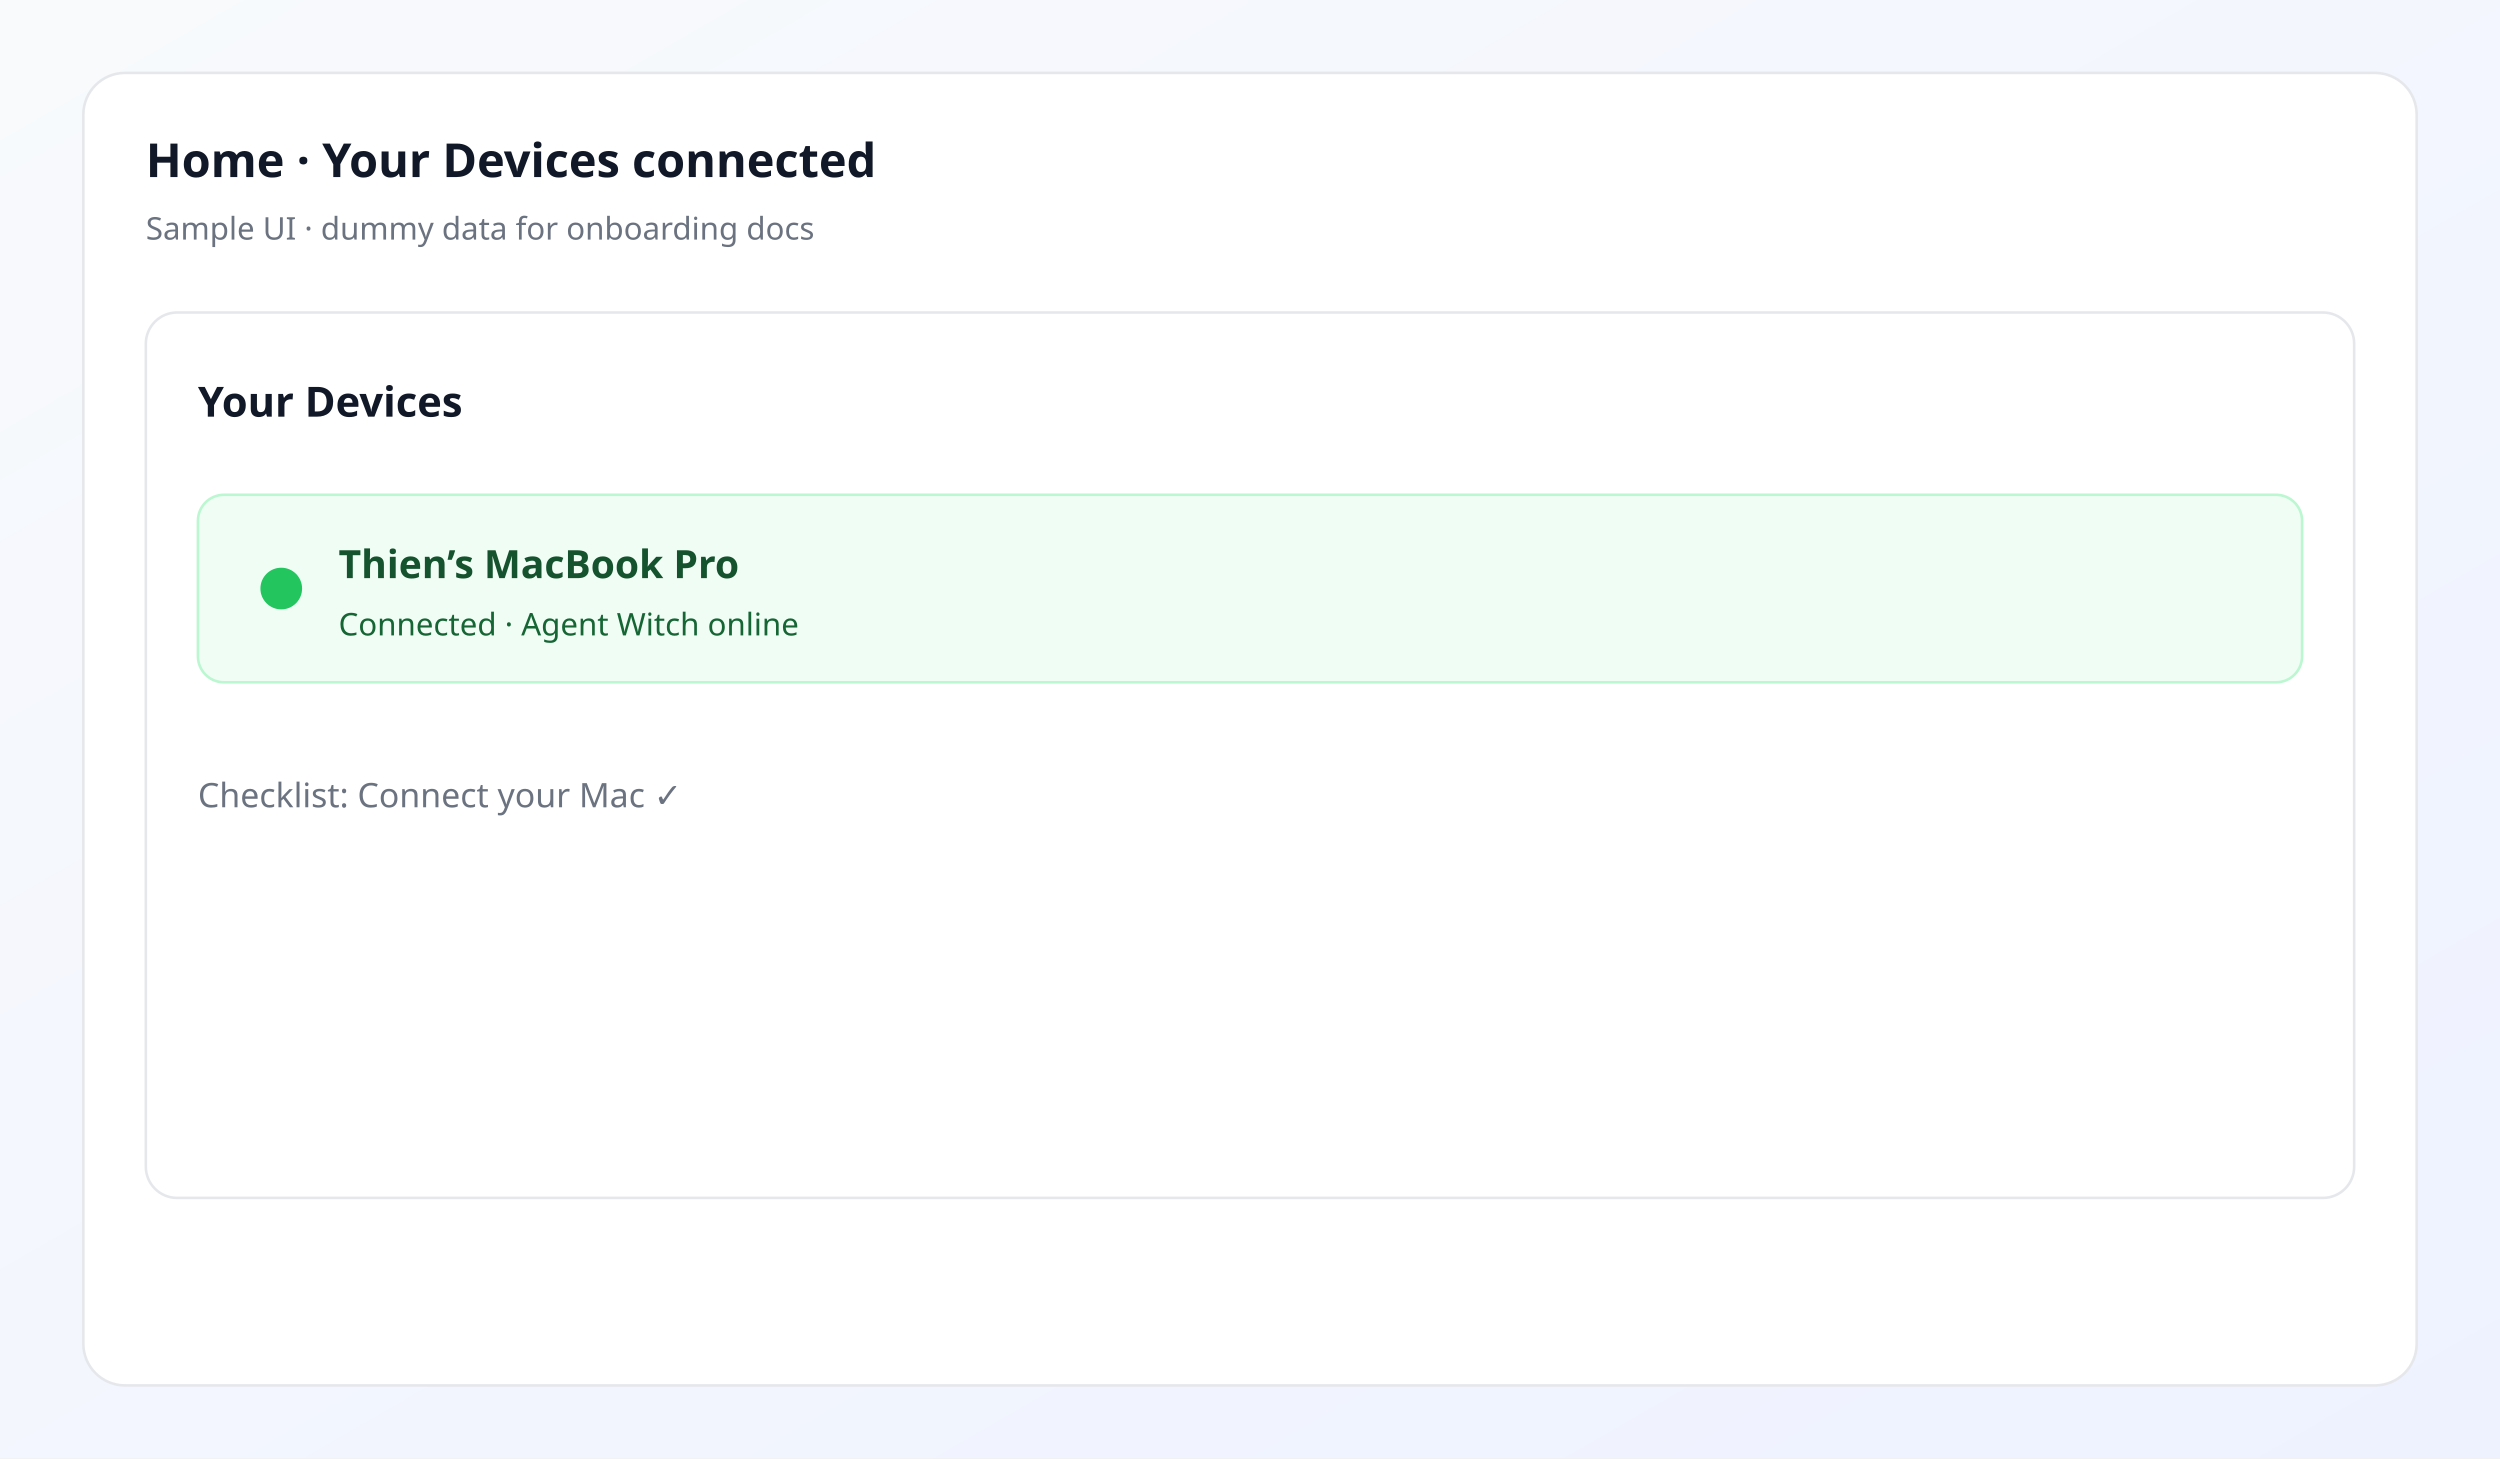
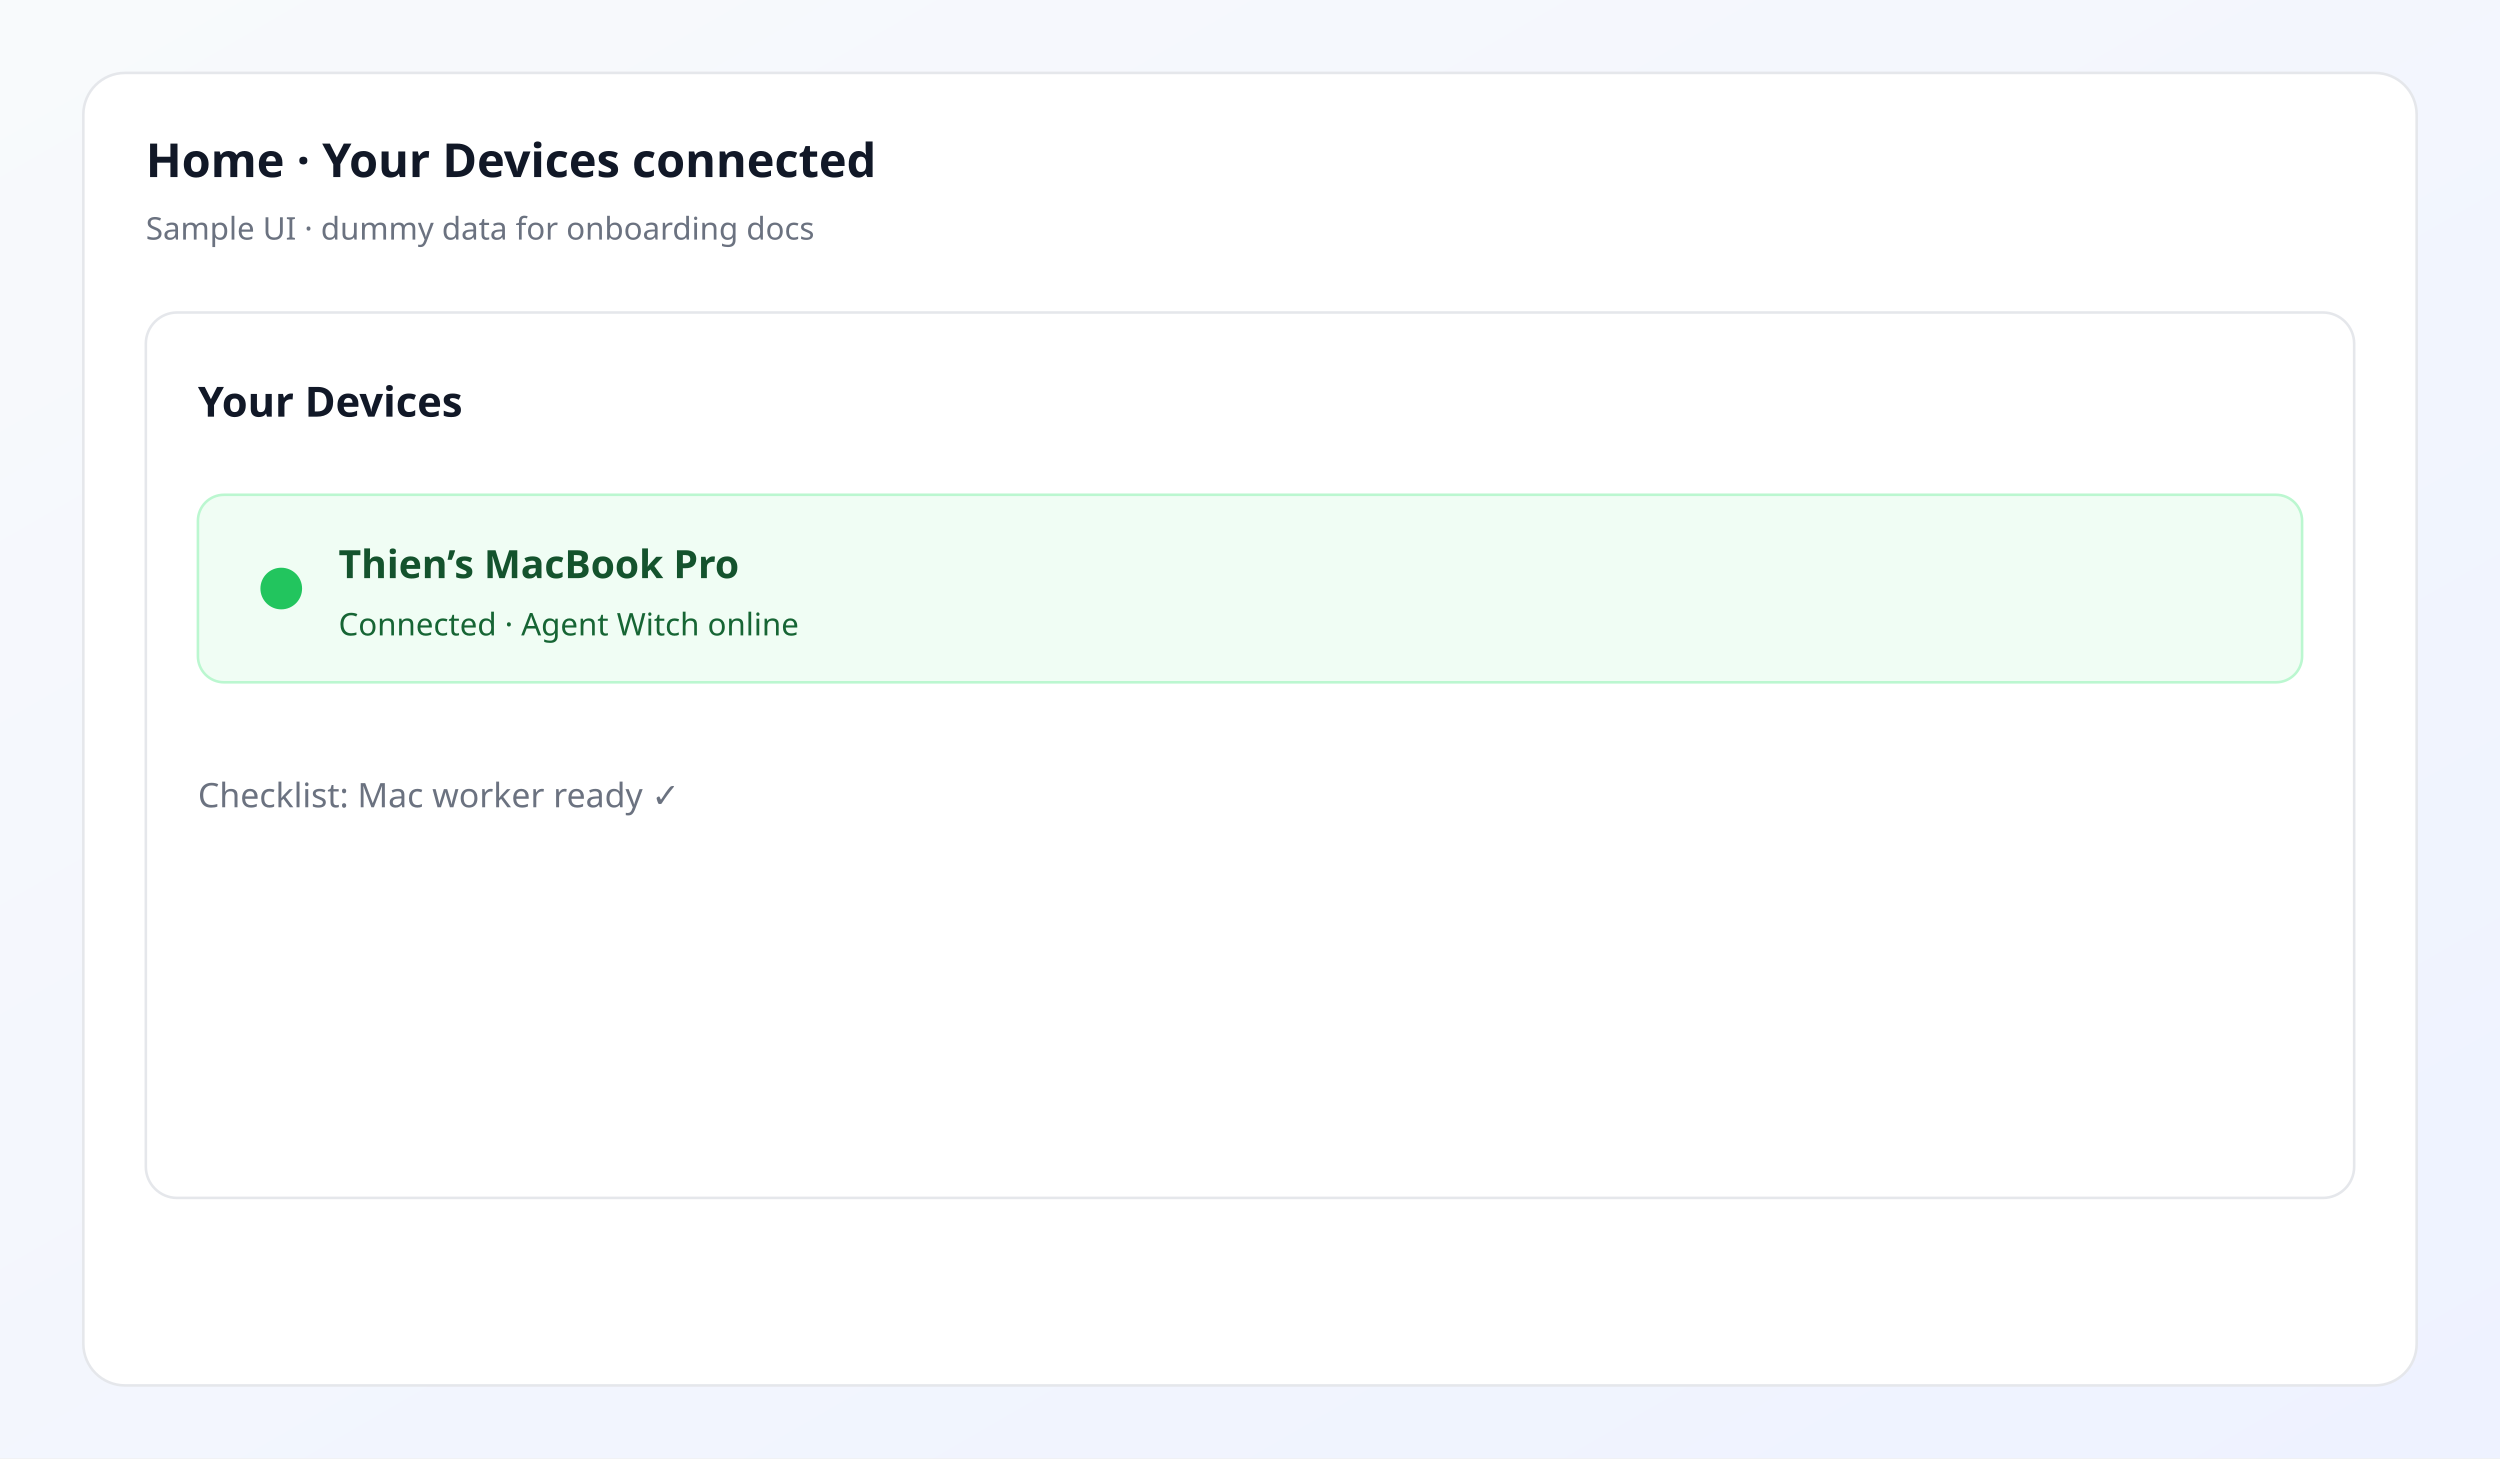
<svg xmlns="http://www.w3.org/2000/svg" width="960" height="560" viewBox="0 0 960 560" role="img" aria-label="Home · Your Devices connected">
  <defs>
    <linearGradient id="bg" x1="0" y1="0" x2="1" y2="1">
      <stop offset="0%" stop-color="#f8fafc" />
      <stop offset="100%" stop-color="#eef2ff" />
    </linearGradient>
  </defs>
  <rect width="960" height="560" fill="url(#bg)" />
  <rect x="32" y="28" width="896" height="504" rx="16" fill="#ffffff" stroke="#e5e7eb" />
  <text x="56" y="68" font-family="ui-sans-serif, system-ui, sans-serif" font-size="18" font-weight="600" fill="#111827">Home · Your Devices connected</text>
  <text x="56" y="92" font-family="ui-sans-serif, system-ui, sans-serif" font-size="12" fill="#6b7280">Sample UI · dummy data for onboarding docs</text>
  <rect x="56" y="120" width="848" height="340" rx="12" fill="#fff" stroke="#e5e7eb" />
  <text x="76" y="160" font-family="ui-sans-serif, system-ui, sans-serif" font-size="16" font-weight="600" fill="#111827">Your Devices</text>
  <rect x="76" y="190" width="808" height="72" rx="10" fill="#f0fdf4" stroke="#bbf7d0" />
  <circle cx="108" cy="226" r="8" fill="#22c55e" />
  <text x="130" y="222" font-family="ui-sans-serif, system-ui, sans-serif" font-size="15" font-weight="600" fill="#14532d">Thien’s MacBook Pro</text>
  <text x="130" y="244" font-family="ui-sans-serif, system-ui, sans-serif" font-size="12" fill="#166534">Connected · Agent Witch online</text>
-   <text x="76" y="310" font-family="ui-sans-serif, system-ui, sans-serif" font-size="13" fill="#6b7280">Checklist: Connect your Mac ✓</text>
+   <text x="76" y="310" font-family="ui-sans-serif, system-ui, sans-serif" font-size="13" fill="#6b7280">Checklist: Mac worker ready ✓</text>
</svg>
